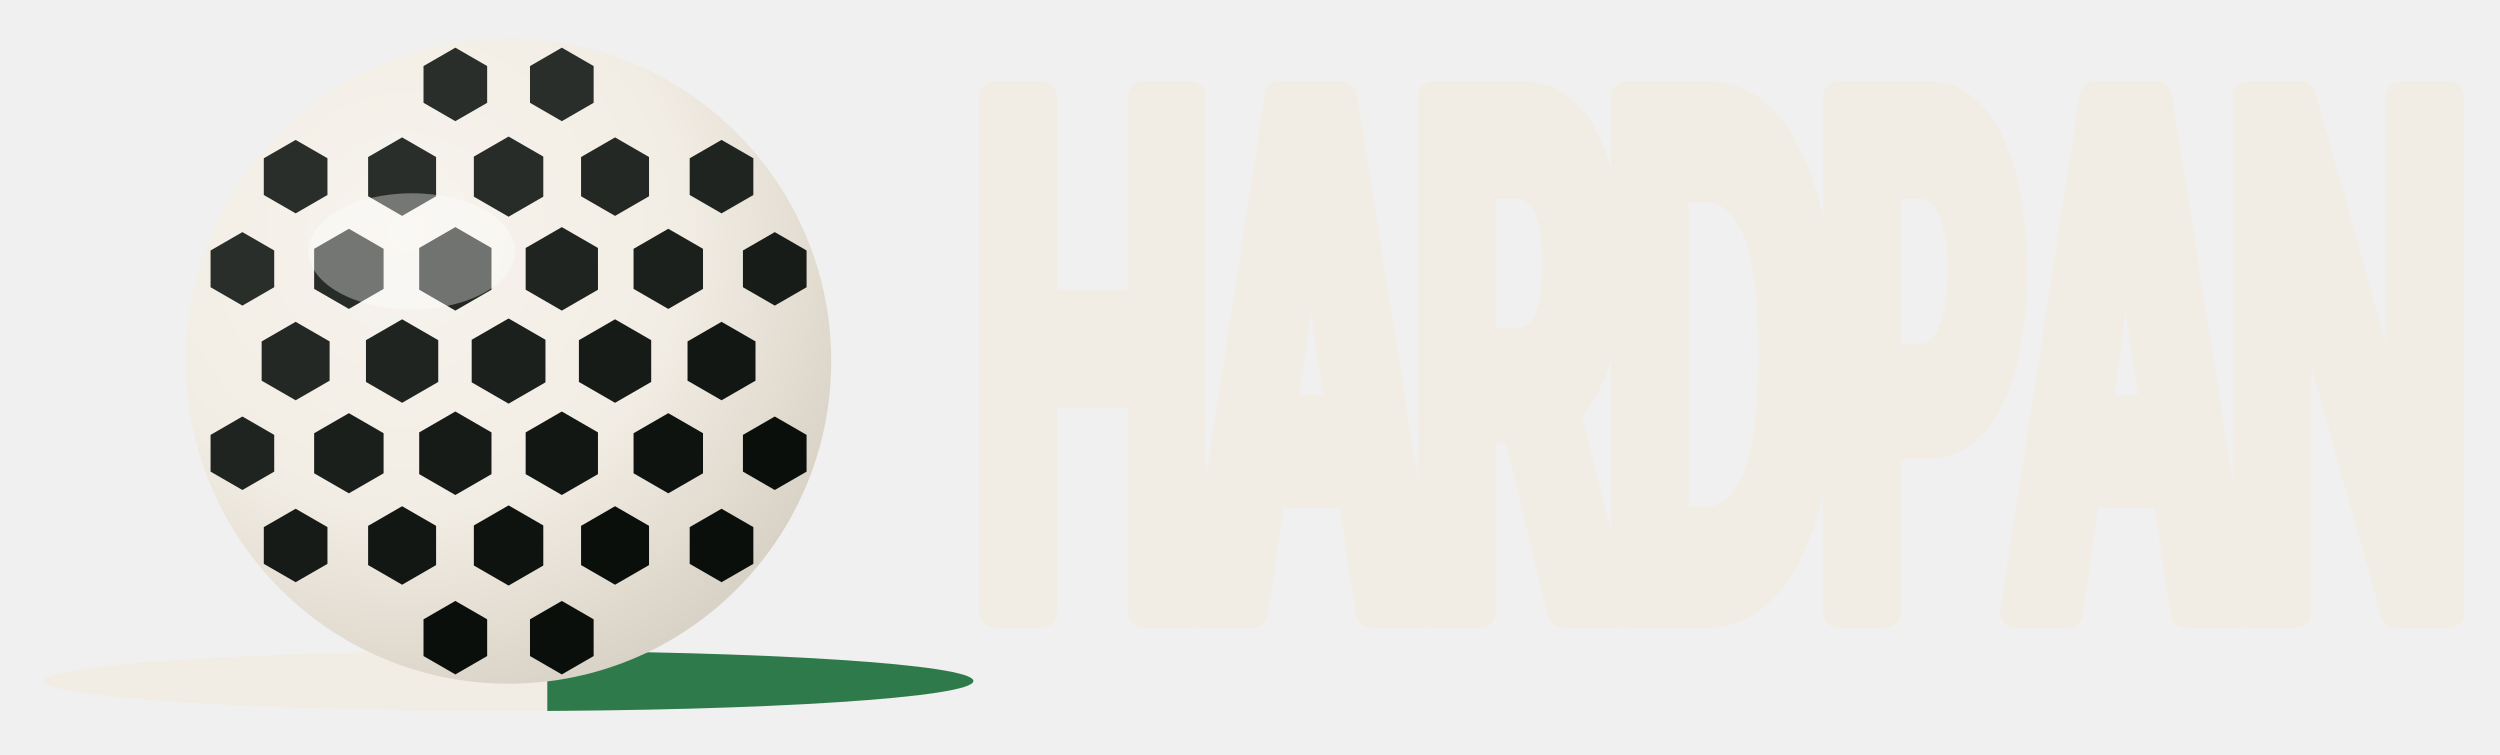
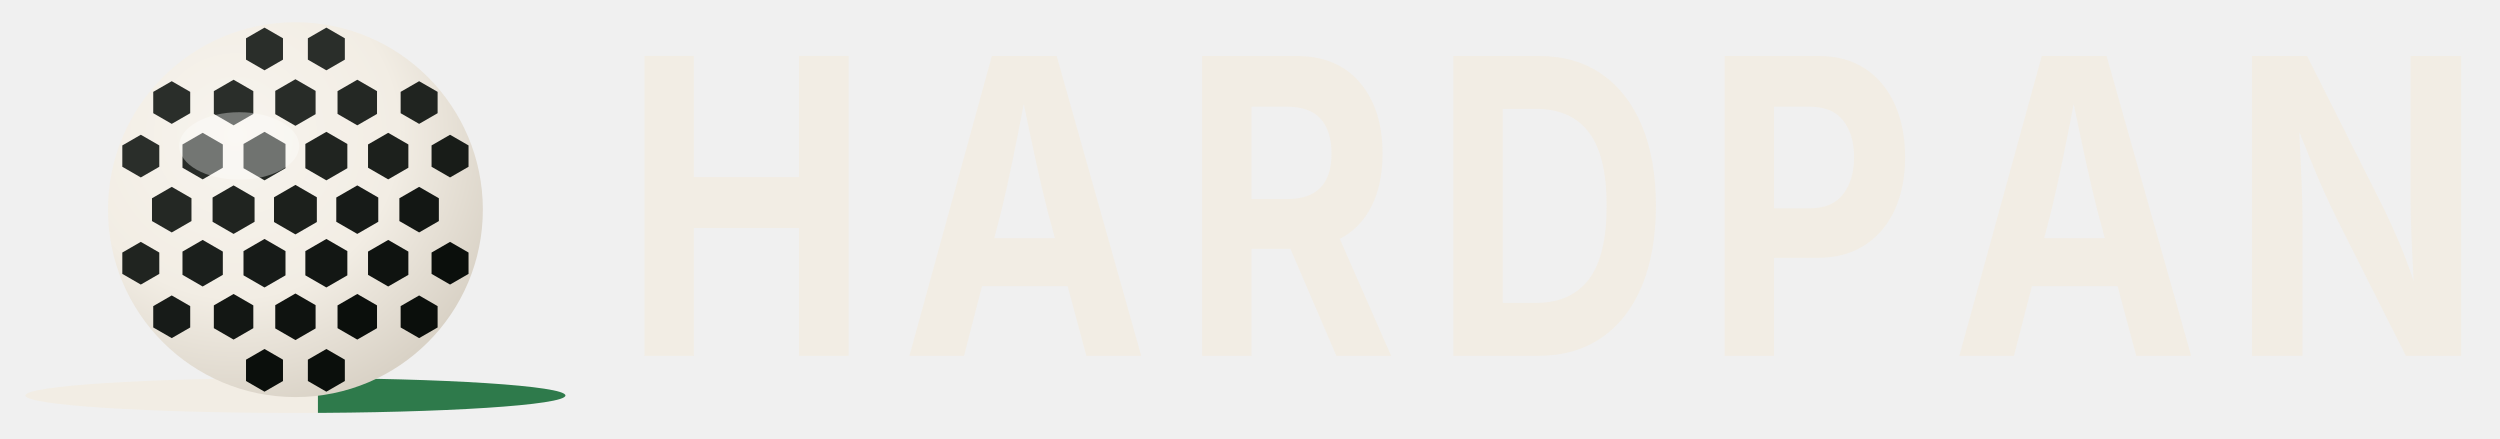
- <svg xmlns="http://www.w3.org/2000/svg" width="914" height="276" viewBox="0 0 914.32 276.00" role="img" aria-label="HardPan">
+ <svg xmlns="http://www.w3.org/2000/svg" width="1574" height="276" viewBox="0 0 1574.00 276.00" role="img" aria-label="HardPan">
  <defs>
    <radialGradient id="ball-face" cx="34%" cy="30%" r="75%">
      <stop offset="0%" stop-color="#F7F4EE" />
      <stop offset="58%" stop-color="#F2EDE4" />
      <stop offset="100%" stop-color="#D9D2C6" />
    </radialGradient>
    <clipPath id="ball-clip">
      <circle cx="186.00" cy="132.00" r="118.00" />
    </clipPath>
  </defs>
  <g id="ground">
    <clipPath id="ground-b">
      <rect x="14.00" y="236.00" width="186.16" height="26.00" />
    </clipPath>
    <clipPath id="ground-g">
      <rect x="200.16" y="236.00" width="157.84" height="26.00" />
    </clipPath>
    <ellipse cx="186.00" cy="249.00" rx="170.00" ry="11.00" fill="#F2EDE4" clip-path="url(#ground-b)" />
    <ellipse cx="186.00" cy="249.00" rx="170.00" ry="11.00" fill="#2E7A4B" clip-path="url(#ground-g)" />
  </g>
  <g id="ball">
    <circle cx="186.00" cy="132.00" r="118.00" fill="url(#ball-face)" />
    <g clip-path="url(#ball-clip)">
      <path fill="#2A2E2A" d="M166.53 17.39 L178.17 24.11 L178.17 37.55 L166.53 44.27 L154.89 37.55 L154.89 24.11Z M205.47 17.39 L217.11 24.11 L217.11 37.55 L205.47 44.27 L193.83 37.55 L193.83 24.11Z M108.12 51.12 L119.76 57.83 L119.76 71.27 L108.12 77.99 L96.48 71.27 L96.48 57.83Z M147.06 50.20 L159.49 57.38 L159.49 71.73 L147.06 78.91 L134.63 71.73 L134.63 57.38Z M88.65 84.84 L100.29 91.56 L100.29 105.00 L88.65 111.72 L77.01 105.00 L77.01 91.56Z" />
      <path fill="#282C28" d="M186.00 49.89 L198.70 57.22 L198.70 71.88 L186.00 79.21 L173.30 71.88 L173.30 57.22Z M127.59 83.62 L140.29 90.95 L140.29 105.61 L127.59 112.94 L114.89 105.61 L114.89 90.95Z" />
      <path fill="#242824" d="M224.94 50.20 L237.37 57.38 L237.37 71.73 L224.94 78.91 L212.51 71.73 L212.51 57.38Z M166.53 83.01 L179.75 90.64 L179.75 105.91 L166.53 113.55 L153.31 105.91 L153.31 90.64Z M108.12 117.65 L120.55 124.82 L120.55 139.18 L108.12 146.35 L95.69 139.18 L95.69 124.82Z" />
      <path fill="#202420" d="M263.88 51.12 L275.52 57.83 L275.52 71.27 L263.88 77.99 L252.24 71.27 L252.24 57.83Z M205.47 83.01 L218.69 90.64 L218.69 105.91 L205.47 113.55 L192.25 105.91 L192.25 90.64Z M147.06 116.73 L160.28 124.36 L160.28 139.64 L147.06 147.27 L133.84 139.64 L133.84 124.36Z M88.65 152.28 L100.29 159.00 L100.29 172.44 L88.65 179.16 L77.01 172.44 L77.01 159.00Z" />
      <path fill="#1C201C" d="M244.41 83.62 L257.11 90.95 L257.11 105.61 L244.41 112.94 L231.71 105.61 L231.71 90.95Z M186.00 116.42 L199.49 124.21 L199.49 139.79 L186.00 147.58 L172.51 139.79 L172.51 124.21Z" />
      <path fill="#181C18" d="M283.35 84.84 L294.99 91.56 L294.99 105.00 L283.35 111.72 L271.71 105.00 L271.71 91.56Z" />
      <path fill="#171B18" d="M224.94 116.73 L238.16 124.36 L238.16 139.64 L224.94 147.27 L211.72 139.64 L211.72 124.36Z M166.53 150.45 L179.75 158.09 L179.75 173.36 L166.53 180.99 L153.31 173.36 L153.31 158.09Z M108.12 186.01 L119.76 192.73 L119.76 206.17 L108.12 212.88 L96.48 206.17 L96.48 192.73Z" />
      <path fill="#131714" d="M263.88 117.65 L276.31 124.82 L276.31 139.18 L263.88 146.35 L251.45 139.18 L251.45 124.82Z M205.47 150.45 L218.69 158.09 L218.69 173.36 L205.47 180.99 L192.25 173.36 L192.25 158.09Z M147.06 185.09 L159.49 192.27 L159.49 206.62 L147.06 213.80 L134.63 206.62 L134.63 192.27Z" />
      <path fill="#1B1F1C" d="M127.59 151.06 L140.29 158.39 L140.29 173.05 L127.59 180.38 L114.89 173.05 L114.89 158.39Z" />
      <path fill="#0F1310" d="M244.41 151.06 L257.11 158.39 L257.11 173.05 L244.41 180.38 L231.71 173.05 L231.71 158.39Z M186.00 184.79 L198.70 192.12 L198.70 206.78 L186.00 214.11 L173.30 206.78 L173.30 192.12Z" />
      <path fill="#0B0F0C" d="M283.35 152.28 L294.99 159.00 L294.99 172.44 L283.35 179.16 L271.71 172.44 L271.71 159.00Z M224.94 185.09 L237.37 192.27 L237.37 206.62 L224.94 213.80 L212.51 206.62 L212.51 192.27Z M263.88 186.01 L275.52 192.73 L275.52 206.17 L263.88 212.88 L252.24 206.17 L252.24 192.73Z M166.53 219.73 L178.17 226.45 L178.17 239.89 L166.53 246.61 L154.89 239.89 L154.89 226.45Z M205.47 219.73 L217.11 226.45 L217.11 239.89 L205.47 246.61 L193.83 239.89 L193.83 226.45Z" />
      <ellipse cx="150.60" cy="91.88" rx="37.76" ry="21.24" fill="#FFFFFF" opacity="0.35" />
    </g>
  </g>
-   <g id="wordmark" transform="translate(356.00,224.04)">
-     <path transform="translate(0.00,0) scale(0.05702,-0.126711)" d="M135 0V1490H440V888H1089V1490H1395V0H1089V635H440V0Z" fill="#F2EDE4" stroke="#F2EDE4" stroke-width="11" stroke-linejoin="round" vector-effect="non-scaling-stroke" />
-     <path transform="translate(80.26,0) scale(0.05702,-0.126711)" d="M49 0 558 1490H958L1480 0H1141L1026 346H497L386 0ZM573 585H947L902 719Q866 833 830.0 966.0Q794 1099 755 1251Q718 1097 684.0 964.0Q650 831 616 719Z" fill="#F2EDE4" stroke="#F2EDE4" stroke-width="11" stroke-linejoin="round" vector-effect="non-scaling-stroke" />
-     <path transform="translate(160.47,0) scale(0.05702,-0.126711)" d="M135 0V1490H716Q970 1490 1109.5 1357.5Q1249 1225 1249 1005Q1249 852 1181.0 743.5Q1113 635 985 581L1302 0H964L680 532H440V0ZM440 779H660Q934 779 934 1005Q934 1118 866.5 1178.0Q799 1238 659 1238H440Z" fill="#F2EDE4" stroke="#F2EDE4" stroke-width="11" stroke-linejoin="round" vector-effect="non-scaling-stroke" />
-     <path transform="translate(231.03,0) scale(0.05702,-0.126711)" d="M659 0H135V1490H664Q888 1490 1049.5 1400.5Q1211 1311 1298.0 1144.5Q1385 978 1385 746Q1385 513 1298.0 346.0Q1211 179 1048.0 89.5Q885 0 659 0ZM440 263H644Q859 263 970.0 379.0Q1081 495 1081 746Q1081 996 970.5 1111.5Q860 1227 646 1227H440Z" fill="#F2EDE4" stroke="#F2EDE4" stroke-width="11" stroke-linejoin="round" vector-effect="non-scaling-stroke" />
-     <path transform="translate(308.61,0) scale(0.05702,-0.126711)" d="M135 0V1490H716Q886 1490 1005.0 1425.5Q1124 1361 1186.5 1247.5Q1249 1134 1249 987Q1249 839 1185.5 726.5Q1122 614 1001.0 550.5Q880 487 709 487H440V0ZM440 733H660Q800 733 867.0 804.0Q934 875 934 987Q934 1100 867.0 1169.0Q800 1238 659 1238H440Z" fill="#F2EDE4" stroke="#F2EDE4" stroke-width="11" stroke-linejoin="round" vector-effect="non-scaling-stroke" />
-     <path transform="translate(378.23,0) scale(0.05702,-0.126711)" d="M49 0 558 1490H958L1480 0H1141L1026 346H497L386 0ZM573 585H947L902 719Q866 833 830.0 966.0Q794 1099 755 1251Q718 1097 684.0 964.0Q650 831 616 719Z" fill="#F2EDE4" stroke="#F2EDE4" stroke-width="11" stroke-linejoin="round" vector-effect="non-scaling-stroke" />
-     <path transform="translate(458.44,0) scale(0.05702,-0.126711)" d="M135 0V1490H475L946 736Q990 663 1037.0 575.5Q1084 488 1133 371Q1125 481 1119.5 591.5Q1114 702 1114 775V1490H1426V0H1085L657 684Q616 751 581.0 814.0Q546 877 509.5 948.5Q473 1020 427 1113Q435 978 441.0 864.5Q447 751 447 685V0Z" fill="#F2EDE4" stroke="#F2EDE4" stroke-width="11" stroke-linejoin="round" vector-effect="non-scaling-stroke" />
+   <g id="wordmark" transform="translate(392.00,224.04)">
+     <path transform="translate(0.00,0) scale(0.102,-0.126711)" d="M135 0V1490H440V888H1089V1490H1395V0H1089V635H440V0Z" fill="#F2EDE4" />
+     <path transform="translate(175.57,0) scale(0.102,-0.126711)" d="M49 0 558 1490H958L1480 0H1141L1026 346H497L386 0ZM573 585H947L902 719Q866 833 830.0 966.0Q794 1099 755 1251Q718 1097 684.0 964.0Q650 831 616 719Z" fill="#F2EDE4" />
+     <path transform="translate(351.06,0) scale(0.102,-0.126711)" d="M135 0V1490H716Q970 1490 1109.5 1357.5Q1249 1225 1249 1005Q1249 852 1181.0 743.5Q1113 635 985 581L1302 0H964L680 532H440V0ZM440 779H660Q934 779 934 1005Q934 1118 866.5 1178.0Q799 1238 659 1238H440Z" fill="#F2EDE4" />
+     <path transform="translate(509.28,0) scale(0.102,-0.126711)" d="M659 0H135V1490H664Q888 1490 1049.5 1400.5Q1211 1311 1298.0 1144.5Q1385 978 1385 746Q1385 513 1298.0 346.0Q1211 179 1048.0 89.5Q885 0 659 0ZM440 263H644Q859 263 970.0 379.0Q1081 495 1081 746Q1081 996 970.5 1111.5Q860 1227 646 1227H440Z" fill="#F2EDE4" />
+     <path transform="translate(680.06,0) scale(0.102,-0.126711)" d="M135 0V1490H716Q886 1490 1005.0 1425.5Q1124 1361 1186.5 1247.5Q1249 1134 1249 987Q1249 839 1185.5 726.5Q1122 614 1001.0 550.5Q880 487 709 487H440V0ZM440 733H660Q800 733 867.0 804.0Q934 875 934 987Q934 1100 867.0 1169.0Q800 1238 659 1238H440Z" fill="#F2EDE4" />
+     <path transform="translate(836.60,0) scale(0.102,-0.126711)" d="M49 0 558 1490H958L1480 0H1141L1026 346H497L386 0ZM573 585H947L902 719Q866 833 830.0 966.0Q794 1099 755 1251Q718 1097 684.0 964.0Q650 831 616 719Z" fill="#F2EDE4" />
+     <path transform="translate(1012.08,0) scale(0.102,-0.126711)" d="M135 0V1490H475L946 736Q990 663 1037.0 575.5Q1084 488 1133 371Q1125 481 1119.5 591.5Q1114 702 1114 775V1490H1426V0H1085L657 684Q616 751 581.0 814.0Q546 877 509.5 948.5Q473 1020 427 1113Q435 978 441.0 864.5Q447 751 447 685V0Z" fill="#F2EDE4" />
  </g>
</svg>
